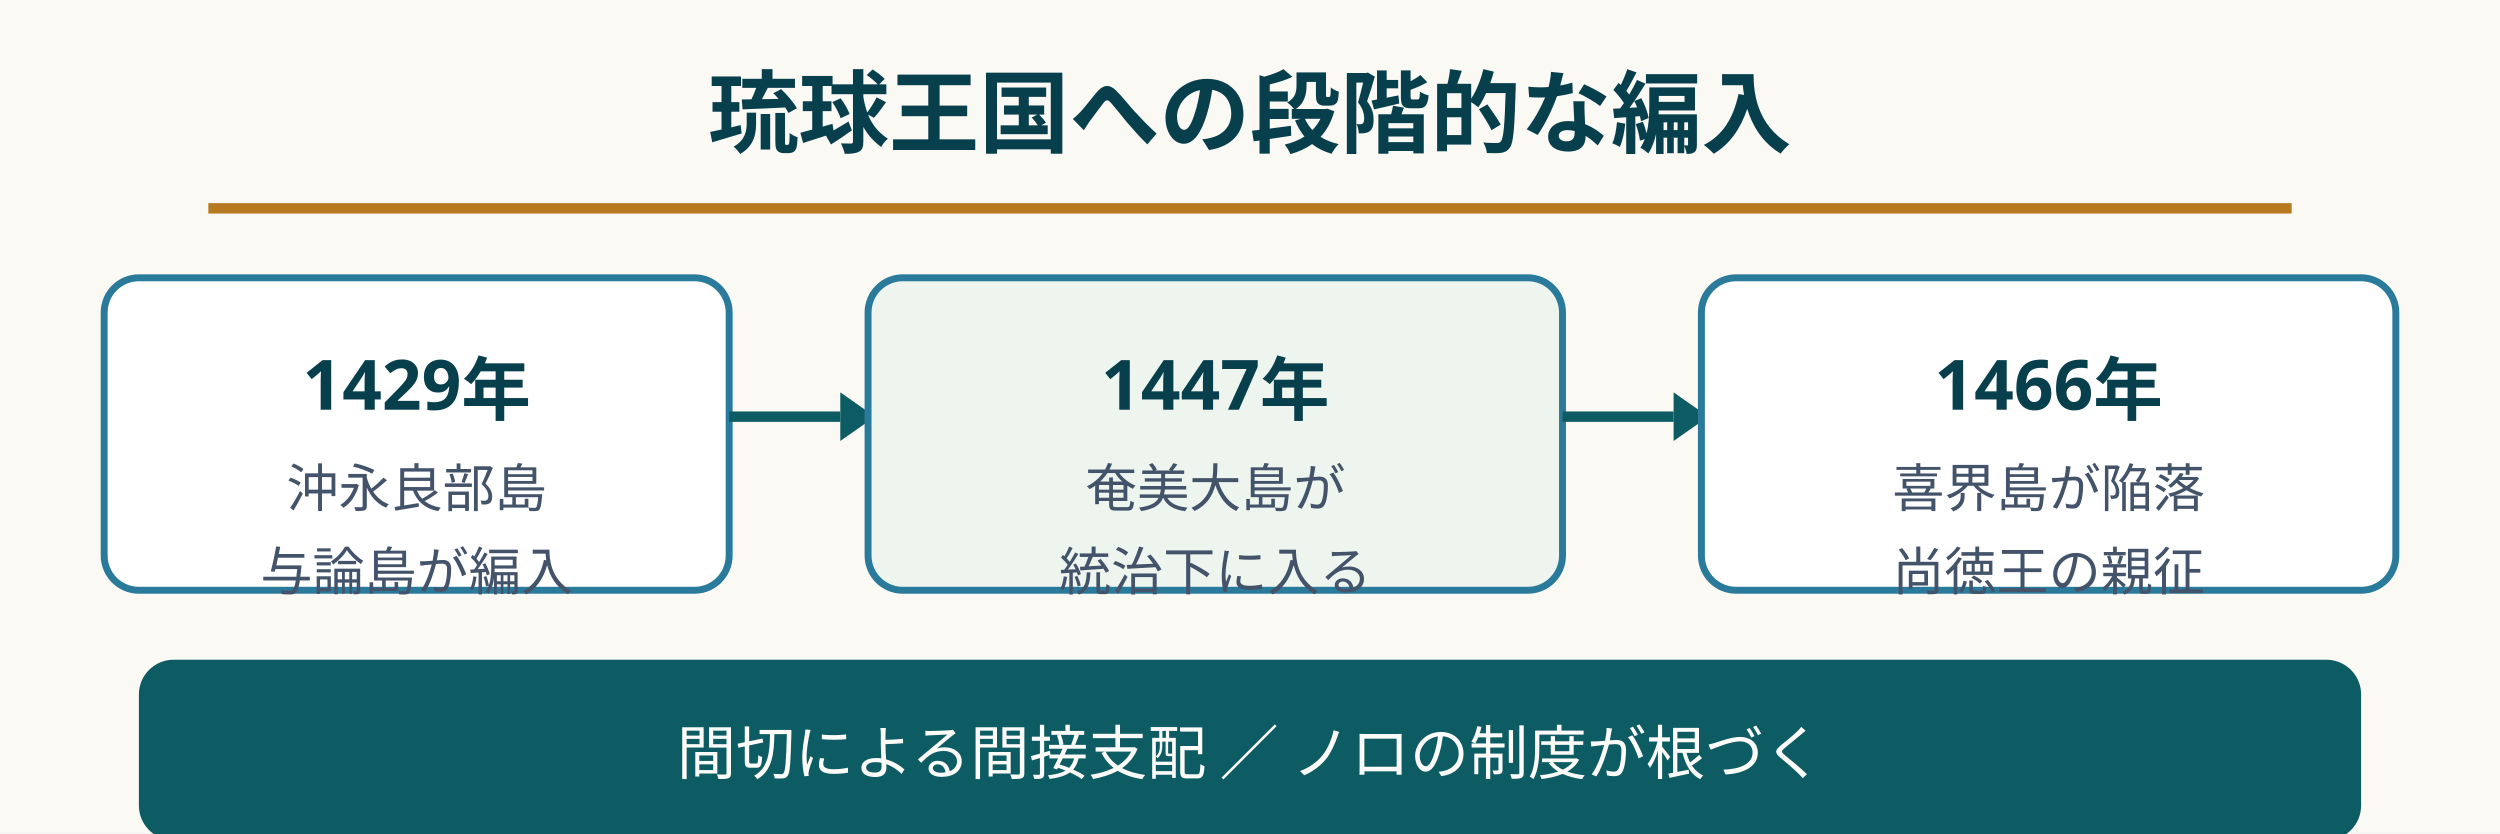
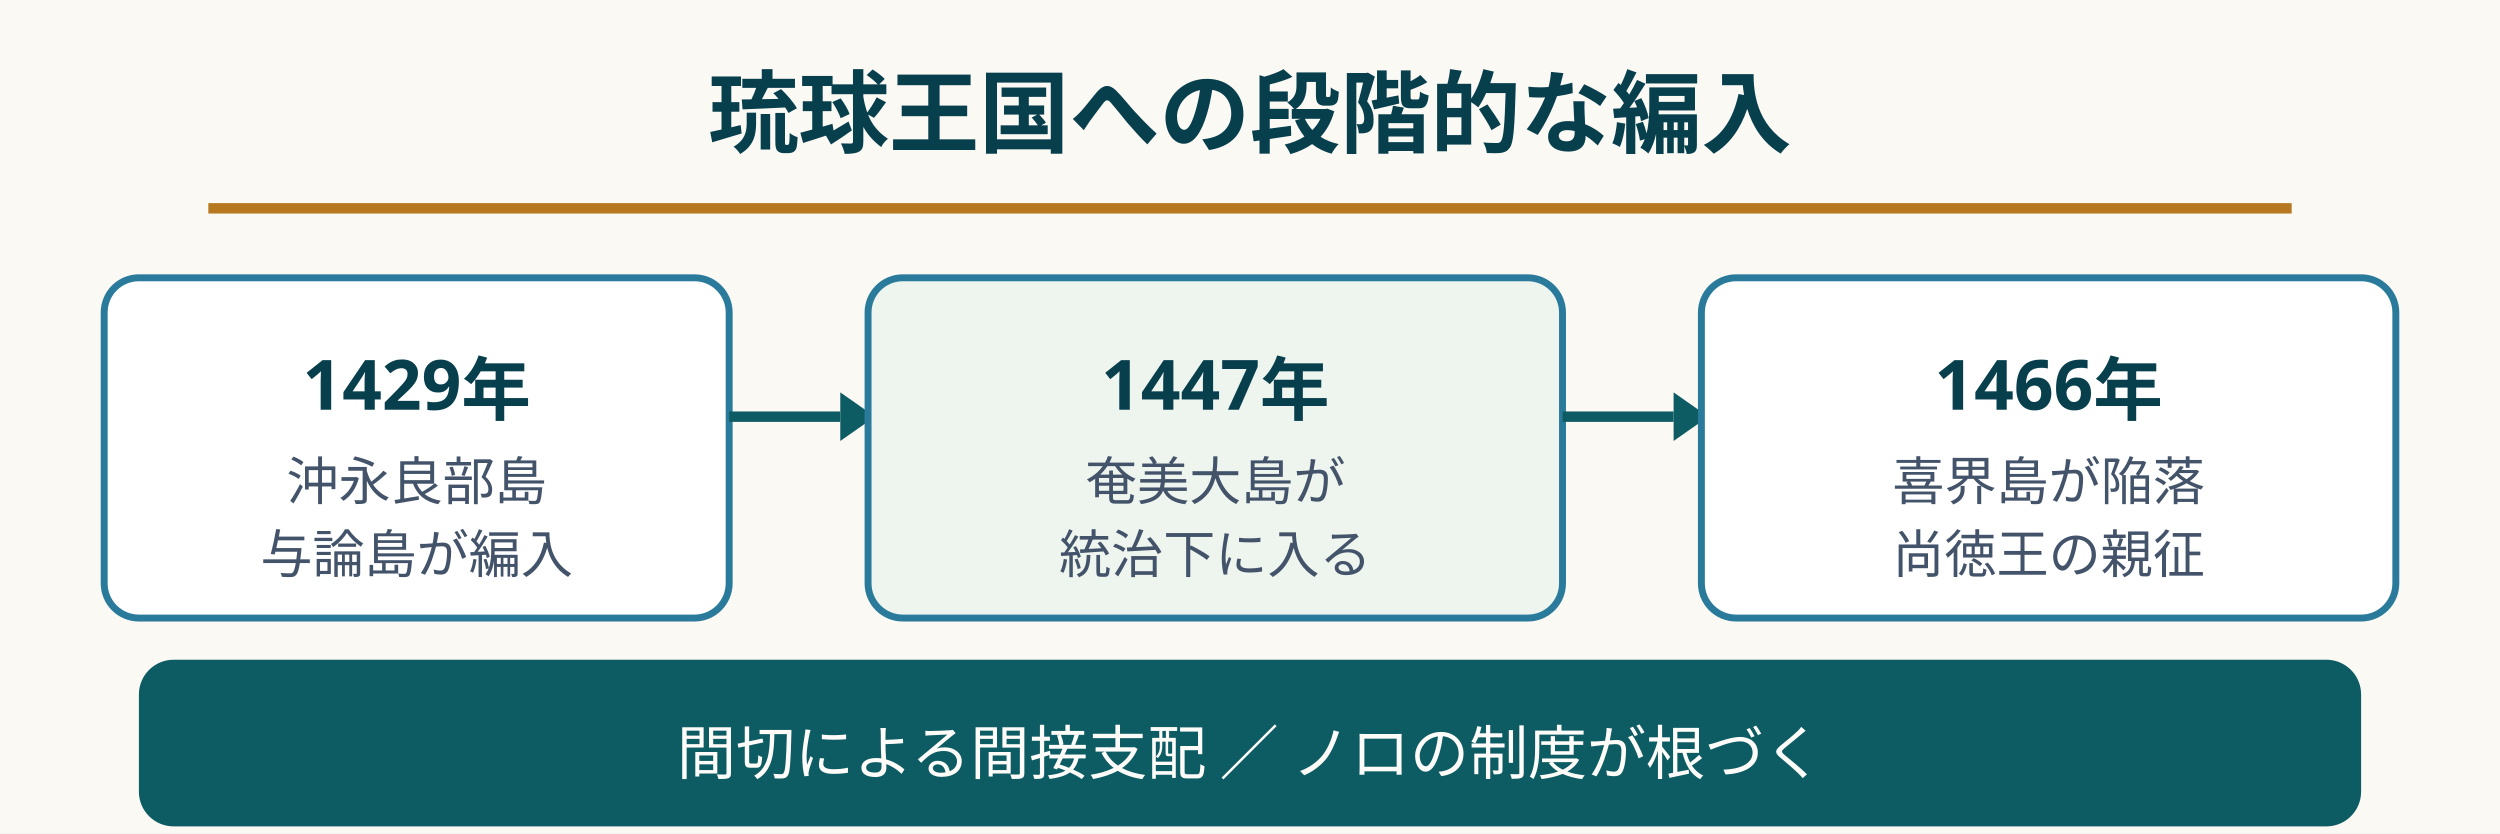
<svg xmlns="http://www.w3.org/2000/svg" width="720" height="240" viewBox="0 0 720 240" role="img" aria-labelledby="title desc">
  <rect width="720" height="240" fill="#fbf9f4" />
  <text x="360" y="42" text-anchor="middle" font-family="'Hiragino Mincho ProN','Yu Mincho',serif" font-size="26" font-weight="bold" fill="#083f4d">琉球王国への段階的な編入</text>
  <line x1="60" y1="60" x2="660" y2="60" stroke="#b7791f" stroke-width="3" />
-   <rect x="30" y="80" width="180" height="90" rx="10" fill="#ffffff" stroke="#2a7a9b" stroke-width="2" />
+   <rect x="30" y="80" width="180" height="98" rx="10" fill="#ffffff" stroke="#2a7a9b" stroke-width="2" />
  <text x="120.0" y="118" text-anchor="middle" font-family="'Hiragino Sans','Yu Gothic',sans-serif" font-size="20" font-weight="bold" fill="#083f4d">1429年</text>
-   <text x="120.0" y="146" text-anchor="middle" font-family="'Hiragino Sans','Yu Gothic',sans-serif" font-size="15" fill="#43536a">沖永良部島</text>
-   <text x="120.0" y="170" text-anchor="middle" font-family="'Hiragino Sans','Yu Gothic',sans-serif" font-size="15" fill="#43536a">与論島が編入</text>
+   <text x="120.0" y="144" text-anchor="middle" font-family="'Hiragino Sans','Yu Gothic',sans-serif" font-size="15" fill="#43536a">沖永良部島</text>
+   <text x="120.0" y="165" text-anchor="middle" font-family="'Hiragino Sans','Yu Gothic',sans-serif" font-size="15" fill="#43536a">与論島が編入</text>
  <line x1="210" y1="120" x2="242" y2="120" stroke="#0d5c63" stroke-width="3" />
  <path d="M242 113 L252 120 L242 127 Z" fill="#0d5c63" />
-   <rect x="250" y="80" width="200" height="90" rx="10" fill="#eef5ef" stroke="#2a7a9b" stroke-width="2" />
+   <rect x="250" y="80" width="200" height="98" rx="10" fill="#eef5ef" stroke="#2a7a9b" stroke-width="2" />
  <text x="350.0" y="118" text-anchor="middle" font-family="'Hiragino Sans','Yu Gothic',sans-serif" font-size="20" font-weight="bold" fill="#083f4d">1447年</text>
-   <text x="350.0" y="146" text-anchor="middle" font-family="'Hiragino Sans','Yu Gothic',sans-serif" font-size="15" fill="#43536a">奄美大島が</text>
-   <text x="350.0" y="170" text-anchor="middle" font-family="'Hiragino Sans','Yu Gothic',sans-serif" font-size="15" fill="#43536a">統治下に入る</text>
+   <text x="350.0" y="144" text-anchor="middle" font-family="'Hiragino Sans','Yu Gothic',sans-serif" font-size="15" fill="#43536a">奄美大島が</text>
+   <text x="350.0" y="165" text-anchor="middle" font-family="'Hiragino Sans','Yu Gothic',sans-serif" font-size="15" fill="#43536a">統治下に入る</text>
  <line x1="450" y1="120" x2="482" y2="120" stroke="#0d5c63" stroke-width="3" />
  <path d="M482 113 L492 120 L482 127 Z" fill="#0d5c63" />
-   <rect x="490" y="80" width="200" height="90" rx="10" fill="#ffffff" stroke="#2a7a9b" stroke-width="2" />
+   <rect x="490" y="80" width="200" height="98" rx="10" fill="#ffffff" stroke="#2a7a9b" stroke-width="2" />
  <text x="590.0" y="118" text-anchor="middle" font-family="'Hiragino Sans','Yu Gothic',sans-serif" font-size="20" font-weight="bold" fill="#083f4d">1466年</text>
-   <text x="590.0" y="146" text-anchor="middle" font-family="'Hiragino Sans','Yu Gothic',sans-serif" font-size="15" fill="#43536a">喜界島が陥落</text>
-   <text x="590.0" y="170" text-anchor="middle" font-family="'Hiragino Sans','Yu Gothic',sans-serif" font-size="15" fill="#43536a">尚徳王の親征</text>
-   <rect x="40" y="190" width="640" height="52" rx="10" fill="#0d5c63" />
+   <text x="590.0" y="144" text-anchor="middle" font-family="'Hiragino Sans','Yu Gothic',sans-serif" font-size="15" fill="#43536a">喜界島が陥落</text>
+   <text x="590.0" y="165" text-anchor="middle" font-family="'Hiragino Sans','Yu Gothic',sans-serif" font-size="15" fill="#43536a">尚徳王の親征</text>
+   <rect x="40" y="190" width="640" height="48" rx="10" fill="#0d5c63" />
  <text x="360" y="223" text-anchor="middle" font-family="'Hiragino Sans','Yu Gothic',sans-serif" font-size="17" fill="#fdfcf8">間切による間接支配 ／ ノロの制度が根づく</text>
</svg>
